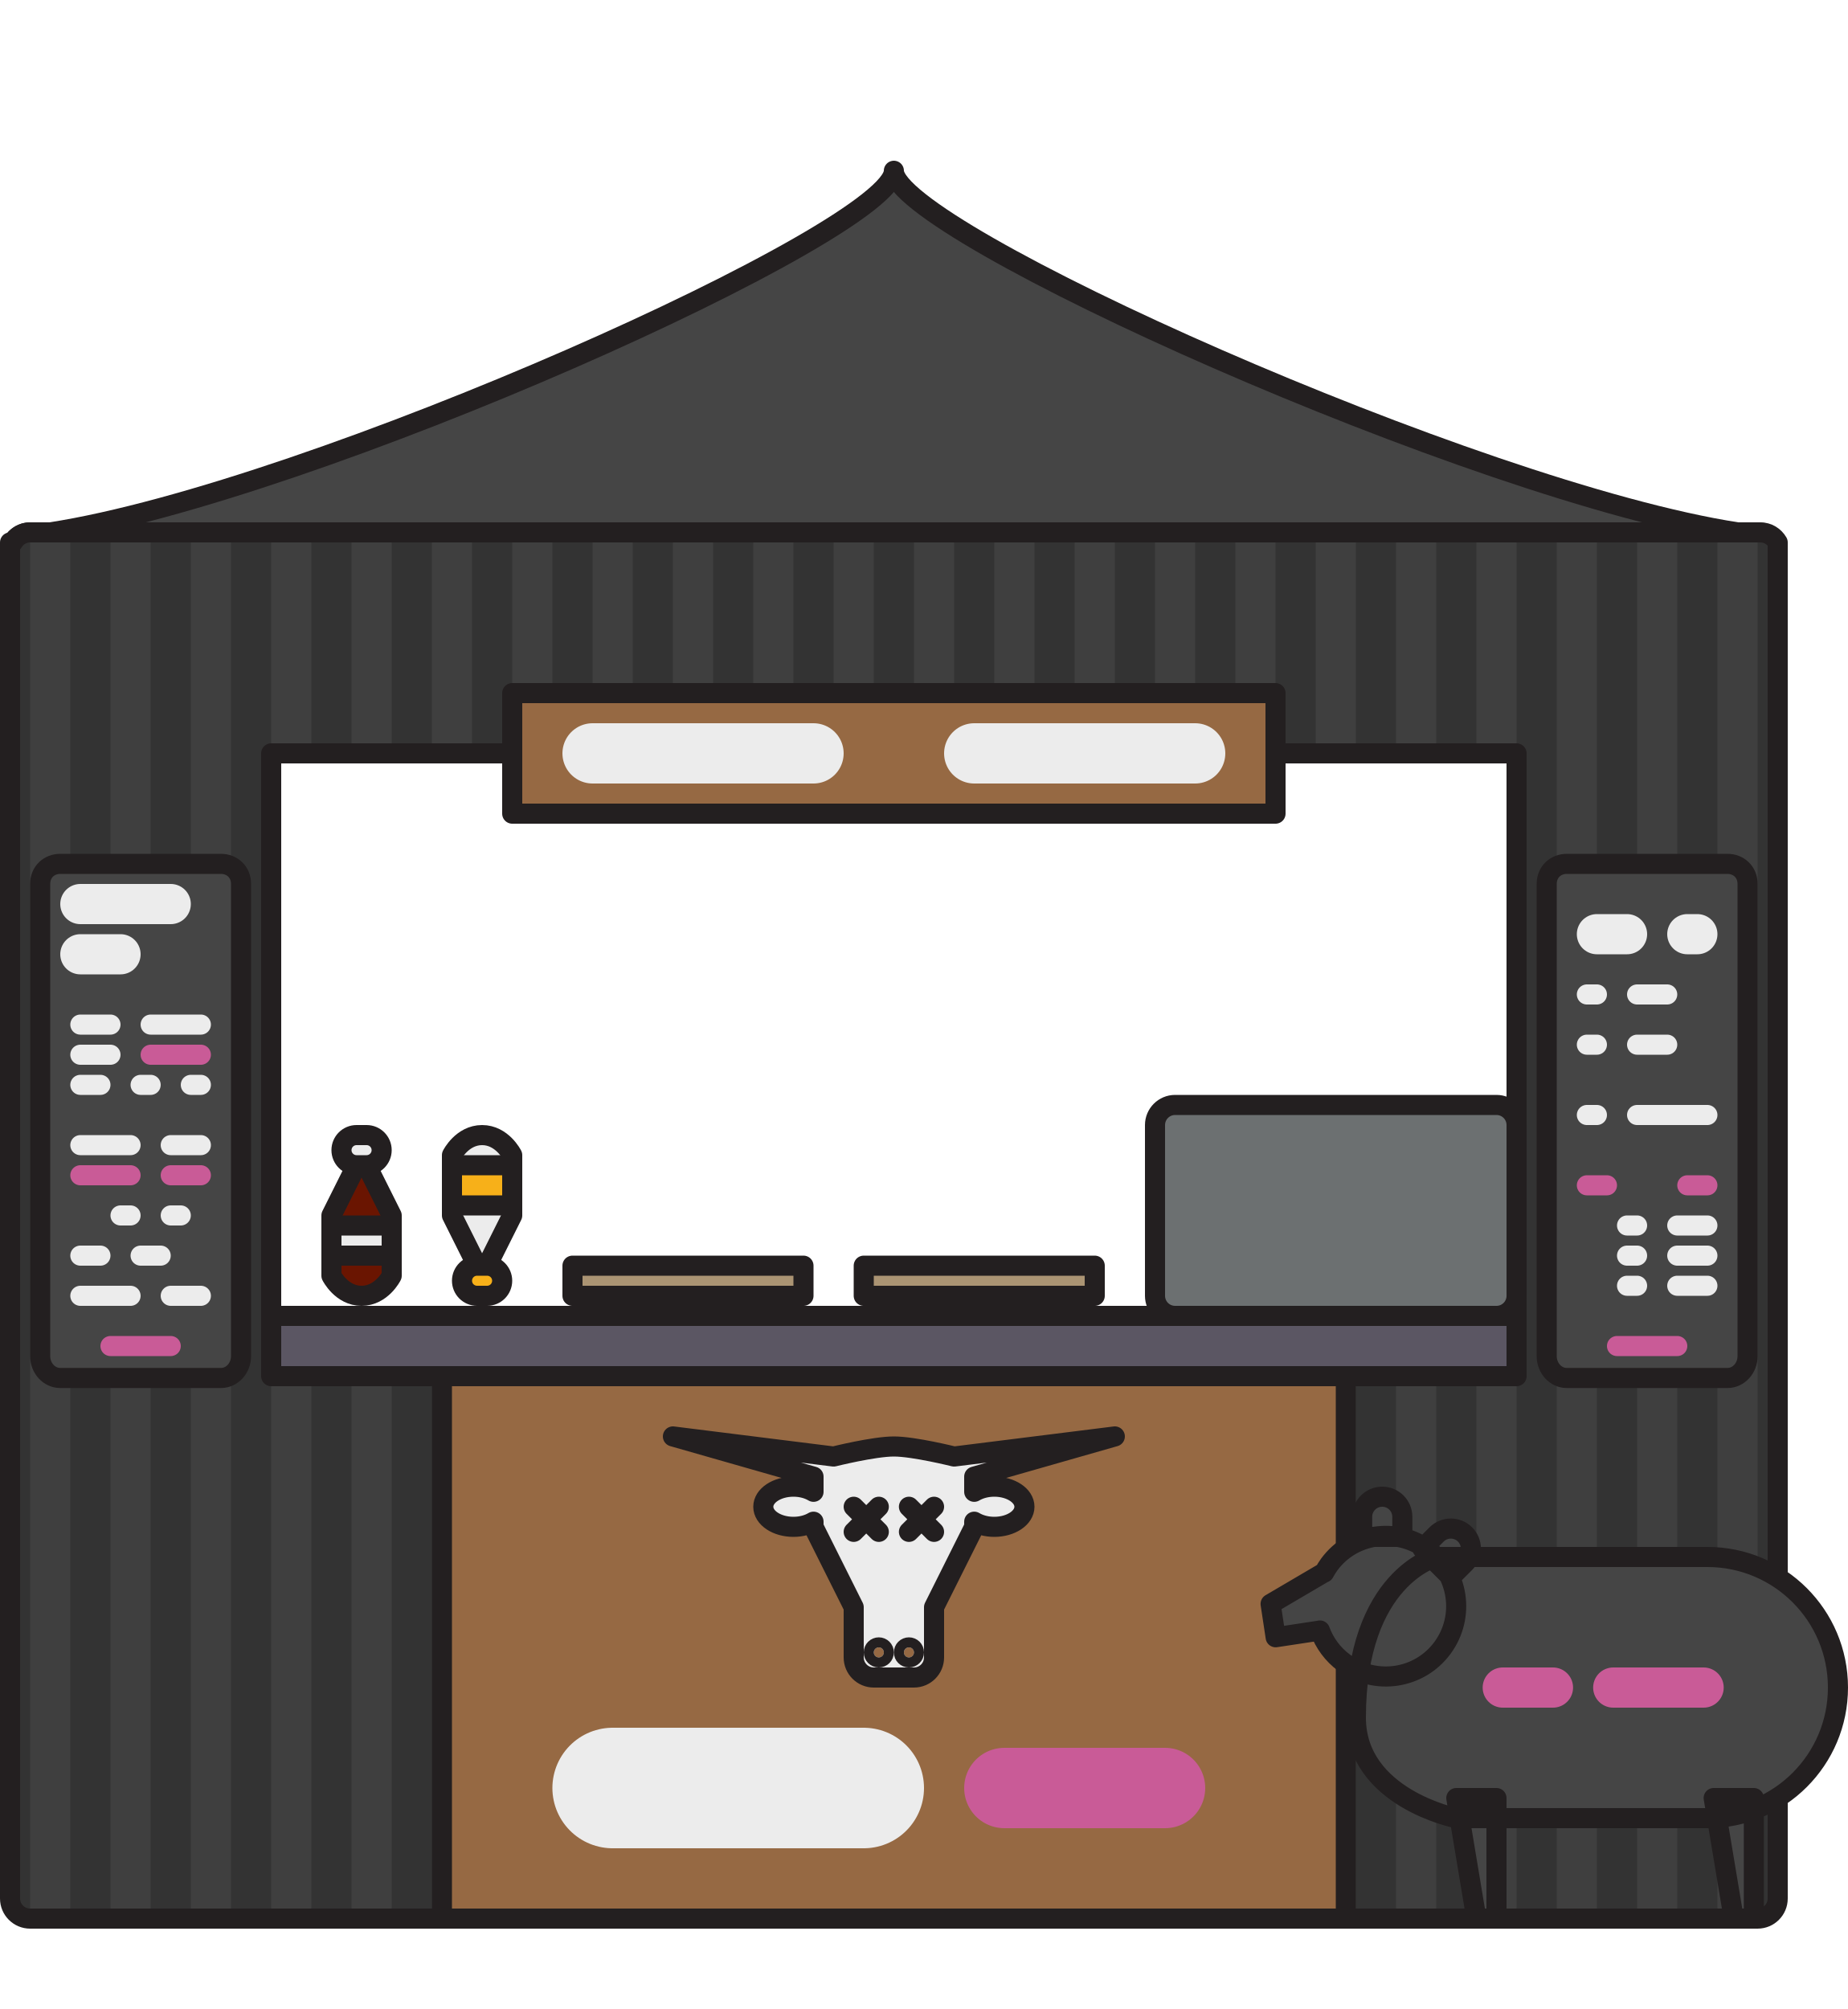
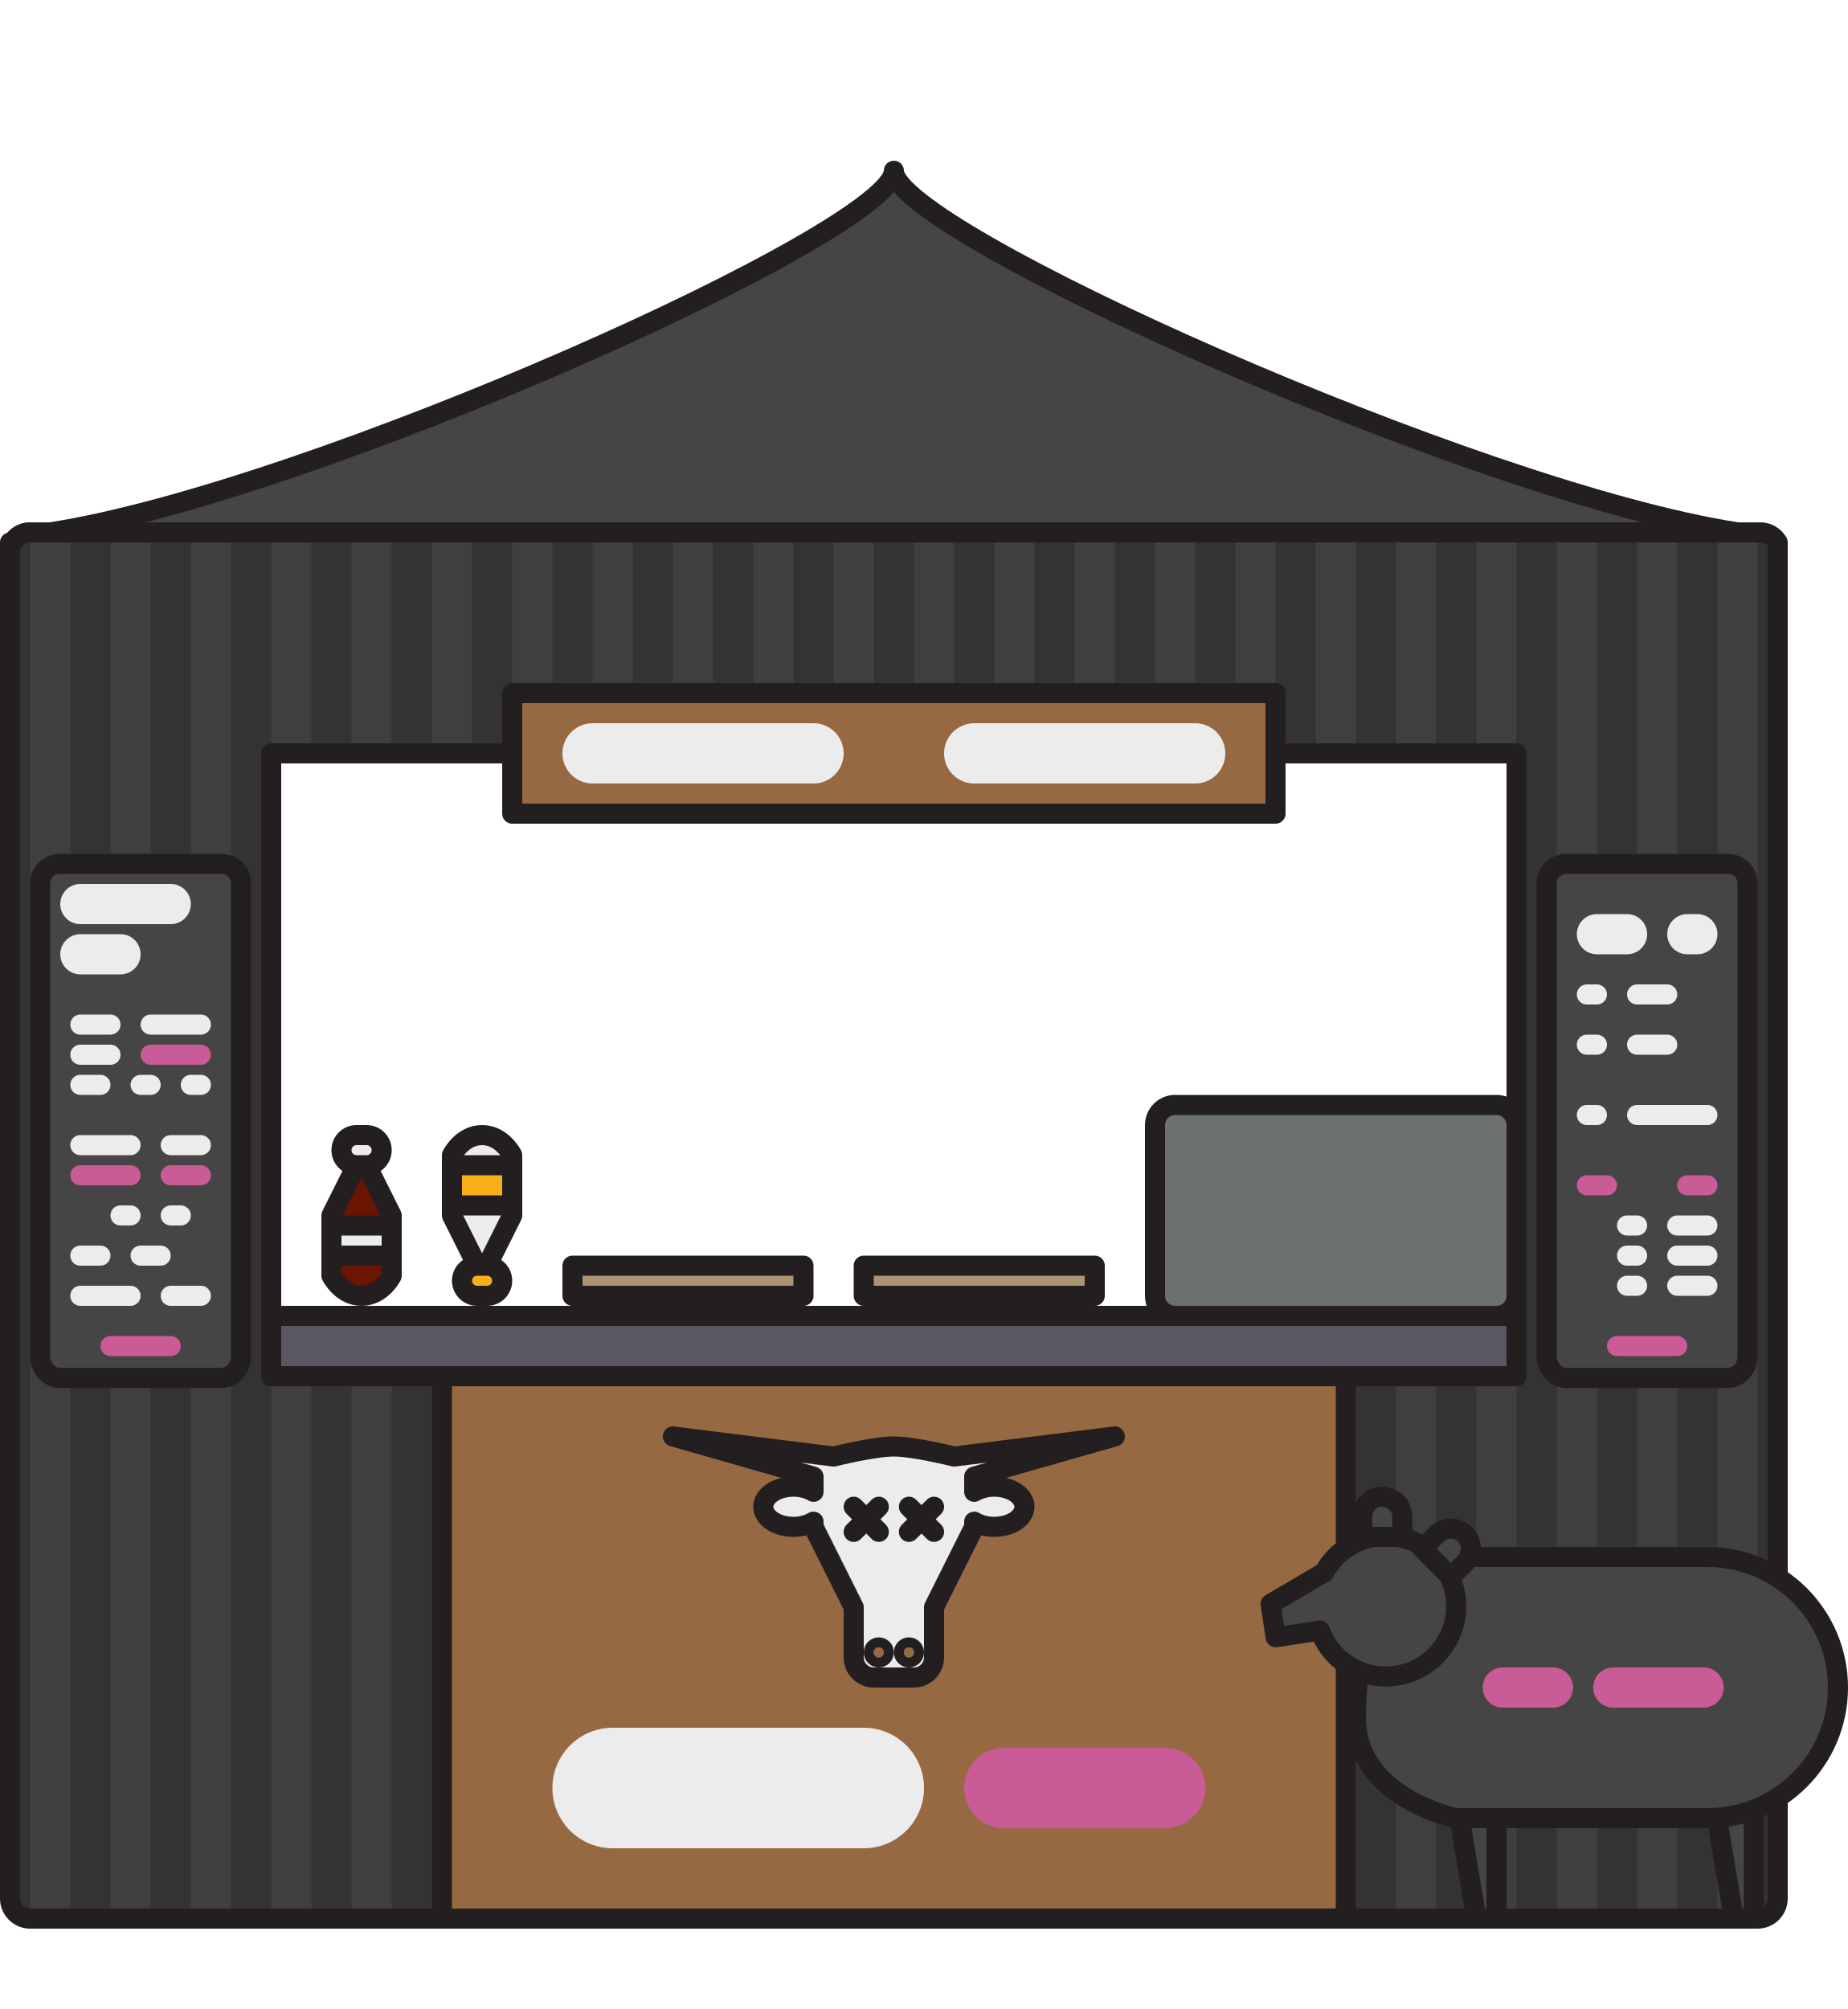
- <svg xmlns="http://www.w3.org/2000/svg" width="368" height="400" viewBox="6.5 0 368 400" enable-background="new 6.5 0 368 400">
-   <path fill="#454545" stroke="#231F20" stroke-width="4" stroke-linecap="round" stroke-linejoin="round" stroke-miterlimit="10" d="M356.5 106h-4c-52-8-168-60-168-72 0 12-116 64-168 72h-4c-2.21 0-4 1.79-4 4v40h352v-40c0-2.21-1.79-4-4-4z" />
-   <path fill="#5B5663" stroke="#231F20" stroke-width="4" stroke-linecap="round" stroke-linejoin="round" stroke-miterlimit="10" d="M20.5 262h328v12h-328z" />
-   <path fill="#333" stroke="#231F20" stroke-width="4" stroke-linecap="round" stroke-linejoin="round" stroke-miterlimit="10" d="M360.5 108c-.693-1.19-1.97-2-3.445-2H12.5c-1.477 0-2.752.81-3.445 2H8.5v270c0 2.21 1.79 4 4 4h344c2.21 0 4-1.79 4-4V108m-300 42h248v124h-248V150z" />
-   <path fill="#3F3F3F" d="M60.5 276h8v104h-8zM76.5 276h8v104h-8zM92.5 276h8v104h-8zM108.5 276h8v104h-8zM124.5 276h8v104h-8zM140.5 276h8v104h-8zM156.5 276h8v104h-8zM172.5 276h8v104h-8zM188.5 276h8v104h-8zM204.5 276h8v104h-8zM220.5 276h8v104h-8zM236.5 276h8v104h-8zM252.5 276h8v104h-8zM268.5 276h8v104h-8zM284.5 276h8v104h-8zM284.5 276h8v104h-8zM300.5 276h8v104h-8zM12.5 108h8v272h-8zM28.5 108h8v272h-8zM44.5 108h8v272h-8zM60.5 108h8v40h-8zM76.5 108h8v40h-8zM92.5 108h8v40h-8zM108.5 108h8v40h-8zM124.5 108h8v40h-8zM140.5 108h8v40h-8zM156.5 108h8v40h-8zM172.5 108h8v40h-8zM188.5 108h8v40h-8zM204.5 108h8v40h-8zM220.5 108h8v40h-8zM236.5 108h8v40h-8zM252.5 108h8v40h-8zM268.5 108h8v40h-8zM284.5 108h8v40h-8zM284.5 108h8v40h-8zM300.5 108h8v40h-8zM316.5 108h8v272h-8zM332.5 108h8v272h-8zM348.5 108h8v272h-8z" />
-   <path fill="#966943" stroke="#231F20" stroke-width="4" stroke-linecap="round" stroke-linejoin="round" stroke-miterlimit="10" d="M108.5 138h152v24h-152z" />
-   <path fill="none" stroke="#ECECEC" stroke-width="12" stroke-linecap="round" stroke-linejoin="round" stroke-miterlimit="10" d="M124.5 150h44M200.5 150h44M184.5 150" />
-   <path fill="#966943" stroke="#231F20" stroke-width="4" stroke-linecap="round" stroke-linejoin="round" stroke-miterlimit="10" d="M94.5 274h180v108h-180z" />
-   <path fill="none" stroke="#ECECEC" stroke-width="24" stroke-linecap="round" stroke-linejoin="round" stroke-miterlimit="10" d="M128.5 356h50" />
-   <path fill="none" stroke="#C95B97" stroke-width="16" stroke-linecap="round" stroke-linejoin="round" stroke-miterlimit="10" d="M206.5 356h32" />
-   <g stroke="#231F20" stroke-width="4" stroke-linecap="round" stroke-linejoin="round" stroke-miterlimit="10">
-     <path fill="#ECECEC" d="M204.5 296c-1.54 0-2.938.39-4 1.024V294l28-8-32 4s-8-2-12-2-12 2-12 2l-32-4 28 8v3.024c-1.062-.635-2.46-1.024-4-1.024-3.314 0-6 1.79-6 4s2.686 4 6 4c1.54 0 2.938-.39 4-1.024V304l8 16v10c0 2.21 1.79 4 4 4h8c2.21 0 4-1.79 4-4v-10l8-16v-1.024c1.062.635 2.46 1.024 4 1.024 3.313 0 6-1.79 6-4s-2.687-4-6-4z" />
-     <g fill="#966943">
-       <path d="M187.5 300l5 5M192.5 300l-5 5M176.5 300l5 5M181.5 300l-5 5" />
+ <svg xmlns="http://www.w3.org/2000/svg" version="1.1" id="Layer_1" x="0px" y="0px" width="368px" height="400px" viewBox="0 0 368 400" enable-background="new 0 0 368 400" xml:space="preserve">
+   <path fill="#454545" stroke="#231F20" stroke-width="4" stroke-linecap="round" stroke-linejoin="round" stroke-miterlimit="10" d="  M350,106h-4c-52-8-168-60-168-72c0,12-116,64-168,72H6c-2.21,0-4,1.79-4,4v40h352v-40C354,107.79,352.21,106,350,106z" />
+   <path fill="#5B5663" stroke="#231F20" stroke-width="4" stroke-linecap="round" stroke-linejoin="round" stroke-miterlimit="10" d="  M14,262h328v12H14V262z" />
+   <path fill="#333333" stroke="#231F20" stroke-width="4" stroke-linecap="round" stroke-linejoin="round" stroke-miterlimit="10" d="  M354,108c-0.693-1.19-1.97-2-3.445-2H6c-1.477,0-2.752,0.81-3.445,2H2v270c0,2.21,1.79,4,4,4h344c2.21,0,4-1.79,4-4V108 M54,150h248  v124H54V150z" />
+   <path fill="#3F3F3F" d="M54,276h8v104h-8V276z M70,276h8v104h-8V276z M86,276h8v104h-8V276z M102,276h8v104h-8V276z M118,276h8v104  h-8V276z M134,276h8v104h-8V276z M150,276h8v104h-8V276z M166,276h8v104h-8V276z M182,276h8v104h-8V276z M198,276h8v104h-8V276z   M214,276h8v104h-8V276z M230,276h8v104h-8V276z M246,276h8v104h-8V276z M262,276h8v104h-8V276z M278,276h8v104h-8V276z M278,276h8  v104h-8V276z M294,276h8v104h-8V276z M6,108h8v272H6V108z M22,108h8v272h-8V108z M38,108h8v272h-8V108z M54,108h8v40h-8V108z   M70,108h8v40h-8V108z M86,108h8v40h-8V108z M102,108h8v40h-8V108z M118,108h8v40h-8V108z M134,108h8v40h-8V108z M150,108h8v40h-8  V108z M166,108h8v40h-8V108z M182,108h8v40h-8V108z M198,108h8v40h-8V108z M214,108h8v40h-8V108z M230,108h8v40h-8V108z M246,108h8  v40h-8V108z M262,108h8v40h-8V108z M278,108h8v40h-8V108z M278,108h8v40h-8V108z M294,108h8v40h-8V108z M310,108h8v272h-8V108z   M326,108h8v272h-8V108z M342,108h8v272h-8V108z" />
+   <path fill="#966943" stroke="#231F20" stroke-width="4" stroke-linecap="round" stroke-linejoin="round" stroke-miterlimit="10" d="  M102,138h152v24H102V138z" />
+   <path fill="none" stroke="#ECECEC" stroke-width="12" stroke-linecap="round" stroke-linejoin="round" stroke-miterlimit="10" d="  M118,150h44 M194,150h44" />
+   <path fill="#966943" stroke="#231F20" stroke-width="4" stroke-linecap="round" stroke-linejoin="round" stroke-miterlimit="10" d="  M88,274h180v108H88V274z" />
+   <path fill="none" stroke="#ECECEC" stroke-width="24" stroke-linecap="round" stroke-linejoin="round" stroke-miterlimit="10" d="  M122,356h50" />
+   <path fill="none" stroke="#C95B97" stroke-width="16" stroke-linecap="round" stroke-linejoin="round" stroke-miterlimit="10" d="  M200,356h32" />
+   <g>
+     <path fill="#ECECEC" stroke="#231F20" stroke-width="4" stroke-linecap="round" stroke-linejoin="round" stroke-miterlimit="10" d="   M198,296c-1.54,0-2.938,0.391-4,1.023V294l28-8l-32,4c0,0-8-2-12-2s-12,2-12,2l-32-4l28,8v3.023c-1.062-0.635-2.46-1.023-4-1.023   c-3.314,0-6,1.79-6,4s2.686,4,6,4c1.54,0,2.938-0.391,4-1.023V304l8,16v10c0,2.21,1.79,4,4,4h8c2.21,0,4-1.79,4-4v-10l8-16v-1.023   c1.062,0.635,2.46,1.023,4,1.023c3.312,0,6-1.79,6-4S201.312,296,198,296z" />
+     <g>
+       <path fill="#966943" stroke="#231F20" stroke-width="4" stroke-linecap="round" stroke-linejoin="round" stroke-miterlimit="10" d="    M181,300l5,5 M186,300l-5,5 M170,300l5,5 M175,300l-5,5" />
    </g>
-     <circle fill="#966943" cx="181.5" cy="329" r="1" />
-     <circle fill="#966943" cx="187.5" cy="329" r="1" />
+     <circle fill="#966943" stroke="#231F20" stroke-width="4" stroke-linecap="round" stroke-linejoin="round" stroke-miterlimit="10" cx="175" cy="329" r="1" />
+     <circle fill="#966943" stroke="#231F20" stroke-width="4" stroke-linecap="round" stroke-linejoin="round" stroke-miterlimit="10" cx="181" cy="329" r="1" />
  </g>
-   <g stroke-linecap="round" stroke-linejoin="round" stroke-miterlimit="10">
-     <path fill="#454545" stroke="#231F20" stroke-width="4" d="M304.5 382h-4l-4-24h8zM355.75 382h-4l-4-24h8zM276.502 342c0 16 19.998 20 19.998 20h50c14.36 0 26-11.64 26-26s-11.64-26-26-26h-54s-15.998 4-15.998 32zM290.778 308.527c-6.224-4.586-14.99-3.26-19.577 2.967-.382.52-.71 1.065-1.012 1.62l.003-.037-10.672 6.266 1.006 6.642 8.816-1.336v-.012c.914 2.486 2.536 4.743 4.827 6.432 6.224 4.585 14.99 3.26 19.576-2.966s3.26-14.99-2.965-19.577zM285.75 302c0-2.21-1.79-4-4-4s-4 1.79-4 4v4h8v-4zM298.235 311.17c1.562-1.56 1.562-4.094 0-5.655-1.562-1.562-4.095-1.562-5.656 0l-2.83 2.828 5.657 5.657 2.828-2.83z" />
-     <g fill="none" stroke="#C95B97" stroke-width="8">
-       <path d="M305.75 336h10M327.75 336h18" />
+   <g>
+     <path fill="#454545" stroke="#231F20" stroke-width="4" stroke-linecap="round" stroke-linejoin="round" stroke-miterlimit="10" d="   M48,176c0-2.41-1.79-4-4-4H12c-2.21,0-4,1.59-4,4v94c0,2.41,1.79,4.363,4,4.363h32c2.21,0,4-1.954,4-4.363V176z" />
+     <path fill="none" stroke="#ECECEC" stroke-width="8" stroke-linecap="round" stroke-linejoin="round" stroke-miterlimit="10" d="   M16,180h18 M16,190h8" />
+     <path fill="none" stroke="#ECECEC" stroke-width="4" stroke-linecap="round" stroke-linejoin="round" stroke-miterlimit="10" d="   M16,204h6 M16,210h6 M16,228h10" />
+     <path fill="none" stroke="#C95B97" stroke-width="4" stroke-linecap="round" stroke-linejoin="round" stroke-miterlimit="10" d="   M16,234h10" />
+     <path fill="none" stroke="#ECECEC" stroke-width="4" stroke-linecap="round" stroke-linejoin="round" stroke-miterlimit="10" d="   M16,250h4 M28,250h4 M24,242h2 M34,242h2" />
+     <path fill="none" stroke="#C95B97" stroke-width="4" stroke-linecap="round" stroke-linejoin="round" stroke-miterlimit="10" d="   M34,234h6" />
+     <path fill="none" stroke="#ECECEC" stroke-width="4" stroke-linecap="round" stroke-linejoin="round" stroke-miterlimit="10" d="   M16,258h10 M34,258h6" />
+     <path fill="none" stroke="#C95B97" stroke-width="4" stroke-linecap="round" stroke-linejoin="round" stroke-miterlimit="10" d="   M22,268h12" />
+     <path fill="none" stroke="#ECECEC" stroke-width="4" stroke-linecap="round" stroke-linejoin="round" stroke-miterlimit="10" d="   M34,228h6" />
+     <path fill="none" stroke="#C95B97" stroke-width="4" stroke-linecap="round" stroke-linejoin="round" stroke-miterlimit="10" d="   M30,210h10" />
+     <path fill="none" stroke="#ECECEC" stroke-width="4" stroke-linecap="round" stroke-linejoin="round" stroke-miterlimit="10" d="   M30,204h10 M16,216h4 M28,216h2 M38,216h2" />
+   </g>
+   <path fill="#454545" stroke="#231F20" stroke-width="4" stroke-linecap="round" stroke-linejoin="round" stroke-miterlimit="10" d="  M348,176c0-2.41-1.79-4-4-4h-32c-2.21,0-4,1.59-4,4v94c0,2.41,1.79,4.363,4,4.363h32c2.21,0,4-1.954,4-4.363V176z" />
+   <path fill="none" stroke="#ECECEC" stroke-width="8" stroke-linecap="round" stroke-linejoin="round" stroke-miterlimit="10" d="  M318,186h6 M336,186h2" />
+   <path fill="none" stroke="#ECECEC" stroke-width="4" stroke-linecap="round" stroke-linejoin="round" stroke-miterlimit="10" d="  M316,198h2 M326,198h6 M316,208h2 M326,208h6 M316,222h2 M324,244h2 M334,244h6 M324,250h2 M334,250h6 M324,256h2 M334,256h6" />
+   <path fill="none" stroke="#C95B97" stroke-width="4" stroke-linecap="round" stroke-linejoin="round" stroke-miterlimit="10" d="  M336,236h4 M316,236h4 M322,268h12" />
+   <path fill="none" stroke="#ECECEC" stroke-width="4" stroke-linecap="round" stroke-linejoin="round" stroke-miterlimit="10" d="  M326,222h14" />
+   <path fill="#6A1501" stroke="#231F20" stroke-width="4" stroke-linecap="round" stroke-linejoin="round" stroke-miterlimit="10" d="  M78,254v-12l-6-12l-6,12v12c0,0,2,4,6,4S78,254,78,254z" />
+   <path fill="#FCEE22" stroke="#231F20" stroke-width="4" stroke-linecap="round" stroke-linejoin="round" stroke-miterlimit="10" d="  M72,230v-4" />
+   <path fill="#ECECEC" stroke="#231F20" stroke-width="4" stroke-linecap="round" stroke-linejoin="round" stroke-miterlimit="10" d="  M76,229c0,1.657-1.344,3-3,3h-2c-1.656,0-3-1.343-3-3s1.344-3,3-3h2C74.656,226,76,227.343,76,229z M66,244h12v6H66V244z M90,230v12  l6,12l6-12v-12c0,0-2-4-6-4S90,230,90,230z" />
+   <path fill="#FCEE22" stroke="#231F20" stroke-width="4" stroke-linecap="round" stroke-linejoin="round" stroke-miterlimit="10" d="  M96,254v4" />
+   <path fill="#F7B019" stroke="#231F20" stroke-width="4" stroke-linecap="round" stroke-linejoin="round" stroke-miterlimit="10" d="  M92,255c0-1.657,1.344-3,3-3h2c1.656,0,3,1.343,3,3s-1.344,3-3,3h-2C93.344,258,92,256.657,92,255z M90,232h12v8H90V232z" />
+   <path fill="#AB9473" stroke="#231F20" stroke-width="4" stroke-linecap="round" stroke-linejoin="round" stroke-miterlimit="10" d="  M114,252h46v6h-46V252z M172,252h46v6h-46V252z" />
+   <path fill="#6C7071" stroke="#231F20" stroke-width="4" stroke-linecap="round" stroke-linejoin="round" stroke-miterlimit="10" d="  M302.002,258c0,2.21-1.792,4-4,4h-64c-2.21,0-4-1.79-4-4v-34c0-2.21,1.79-4,4-4h64c2.208,0,4,1.79,4,4V258z" />
+   <g>
+     <polygon fill="#454545" stroke="#231F20" stroke-width="4" stroke-linecap="round" stroke-linejoin="round" stroke-miterlimit="10" points="   298,382 294,382 290,358 298,358  " />
+     <polygon fill="#454545" stroke="#231F20" stroke-width="4" stroke-linecap="round" stroke-linejoin="round" stroke-miterlimit="10" points="   349.25,382 345.25,382 341.25,358 349.25,358  " />
+     <path fill="#454545" stroke="#231F20" stroke-width="4" stroke-linecap="round" stroke-linejoin="round" stroke-miterlimit="10" d="   M270.002,342c0,16,19.998,20,19.998,20h50c14.359,0,26-11.641,26-26s-11.641-26-26-26h-54C286,310,270.002,314,270.002,342z" />
+     <path fill="#454545" stroke="#231F20" stroke-width="4" stroke-linecap="round" stroke-linejoin="round" stroke-miterlimit="10" d="   M284.277,308.527c-6.223-4.586-14.988-3.26-19.576,2.967c-0.383,0.521-0.711,1.064-1.014,1.619l0.004-0.036l-10.674,6.266   l1.006,6.642l8.816-1.336l0.001-0.01c0.913,2.485,2.535,4.742,4.826,6.432c6.224,4.584,14.989,3.259,19.576-2.967   C291.83,321.879,290.502,313.113,284.277,308.527z" />
+     <path fill="#454545" stroke="#231F20" stroke-width="4" stroke-linecap="round" stroke-linejoin="round" stroke-miterlimit="10" d="   M279.25,302c0-2.209-1.791-4-4-4s-4,1.791-4,4v4h8V302z" />
+     <path fill="#454545" stroke="#231F20" stroke-width="4" stroke-linecap="round" stroke-linejoin="round" stroke-miterlimit="10" d="   M291.735,311.171c1.562-1.562,1.562-4.095,0-5.655c-1.562-1.562-4.095-1.562-5.656,0l-2.829,2.827l5.657,5.657L291.735,311.171z" />
+     <g>
+       <line fill="none" stroke="#C95B97" stroke-width="8" stroke-linecap="round" stroke-linejoin="round" stroke-miterlimit="10" x1="299.25" y1="336" x2="309.25" y2="336" />
+       <line fill="none" stroke="#C95B97" stroke-width="8" stroke-linecap="round" stroke-linejoin="round" stroke-miterlimit="10" x1="321.25" y1="336" x2="339.25" y2="336" />
    </g>
  </g>
-   <g stroke-linecap="round" stroke-linejoin="round" stroke-miterlimit="10">
-     <path fill="#454545" stroke="#231F20" stroke-width="4" d="M54.5 176c0-2.41-1.79-4-4-4h-32c-2.21 0-4 1.59-4 4v94c0 2.41 1.79 4.363 4 4.363h32c2.21 0 4-1.954 4-4.363v-94z" />
-     <path fill="none" stroke="#ECECEC" stroke-width="8" d="M22.5 180h18M22.5 190h8" />
-     <path fill="none" stroke="#ECECEC" stroke-width="4" d="M22.5 204h6M22.5 210h6M22.5 228h10" />
-     <path fill="none" stroke="#C95B97" stroke-width="4" d="M22.5 234h10" />
-     <path fill="none" stroke="#ECECEC" stroke-width="4" d="M22.5 250h4M34.5 250h4M46.5 250M30.5 242h2M40.5 242h2M22.5 242" />
-     <path fill="none" stroke="#C95B97" stroke-width="4" d="M40.5 234h6" />
-     <path fill="none" stroke="#ECECEC" stroke-width="4" d="M22.5 258h10M40.5 258h6" />
-     <path fill="none" stroke="#C95B97" stroke-width="4" d="M28.5 268h12" />
-     <path fill="none" stroke="#ECECEC" stroke-width="4" d="M40.5 228h6" />
-     <path fill="none" stroke="#C95B97" stroke-width="4" d="M36.5 210h10" />
-     <path fill="none" stroke="#ECECEC" stroke-width="4" d="M36.5 204h10M22.5 216h4M34.5 216h2M44.5 216h2" />
-   </g>
-   <path fill="#454545" stroke="#231F20" stroke-width="4" stroke-linecap="round" stroke-linejoin="round" stroke-miterlimit="10" d="M354.5 176c0-2.41-1.79-4-4-4h-32c-2.21 0-4 1.59-4 4v94c0 2.41 1.79 4.363 4 4.363h32c2.21 0 4-1.954 4-4.363v-94z" />
-   <path fill="none" stroke="#ECECEC" stroke-width="8" stroke-linecap="round" stroke-linejoin="round" stroke-miterlimit="10" d="M324.5 186h6M342.5 186h2" />
-   <path fill="none" stroke="#ECECEC" stroke-width="4" stroke-linecap="round" stroke-linejoin="round" stroke-miterlimit="10" d="M322.5 198h2M332.5 198h6M346.5 198M322.5 208h2M332.5 208h6M346.5 208M322.5 222h2M330.5 244h2M340.5 244h6M322.5 244M330.5 250h2M340.5 250h6M322.5 250M330.5 256h2M340.5 256h6M322.5 256" />
-   <path fill="none" stroke="#C95B97" stroke-width="4" stroke-linecap="round" stroke-linejoin="round" stroke-miterlimit="10" d="M342.5 236h4M334.5 236M322.5 236h4M328.5 268h12" />
-   <path fill="none" stroke="#ECECEC" stroke-width="4" stroke-linecap="round" stroke-linejoin="round" stroke-miterlimit="10" d="M332.5 222h14" />
-   <path fill="#6A1501" stroke="#231F20" stroke-width="4" stroke-linecap="round" stroke-linejoin="round" stroke-miterlimit="10" d="M84.5 254v-12l-6-12-6 12v12s2 4 6 4 6-4 6-4z" />
-   <path fill="#FCEE22" stroke="#231F20" stroke-width="4" stroke-linecap="round" stroke-linejoin="round" stroke-miterlimit="10" d="M78.5 230v-4" />
-   <path fill="#ECECEC" stroke="#231F20" stroke-width="4" stroke-linecap="round" stroke-linejoin="round" stroke-miterlimit="10" d="M82.5 229c0 1.657-1.344 3-3 3h-2c-1.656 0-3-1.343-3-3s1.344-3 3-3h2c1.656 0 3 1.343 3 3zM72.5 244h12v6h-12zM96.5 230v12l6 12 6-12v-12s-2-4-6-4-6 4-6 4z" />
-   <path fill="#FCEE22" stroke="#231F20" stroke-width="4" stroke-linecap="round" stroke-linejoin="round" stroke-miterlimit="10" d="M102.5 254v4" />
-   <path fill="#F7B019" stroke="#231F20" stroke-width="4" stroke-linecap="round" stroke-linejoin="round" stroke-miterlimit="10" d="M98.5 255c0-1.657 1.344-3 3-3h2c1.656 0 3 1.343 3 3s-1.344 3-3 3h-2c-1.656 0-3-1.343-3-3zM96.5 232h12v8h-12z" />
-   <path fill="#AB9473" stroke="#231F20" stroke-width="4" stroke-linecap="round" stroke-linejoin="round" stroke-miterlimit="10" d="M120.5 252h46v6h-46zM178.5 252h46v6h-46z" />
-   <path fill="#6C7071" stroke="#231F20" stroke-width="4" stroke-linecap="round" stroke-linejoin="round" stroke-miterlimit="10" d="M308.502 258c0 2.21-1.792 4-4 4h-64c-2.21 0-4-1.79-4-4v-34c0-2.21 1.79-4 4-4h64c2.208 0 4 1.79 4 4v34z" />
</svg>
